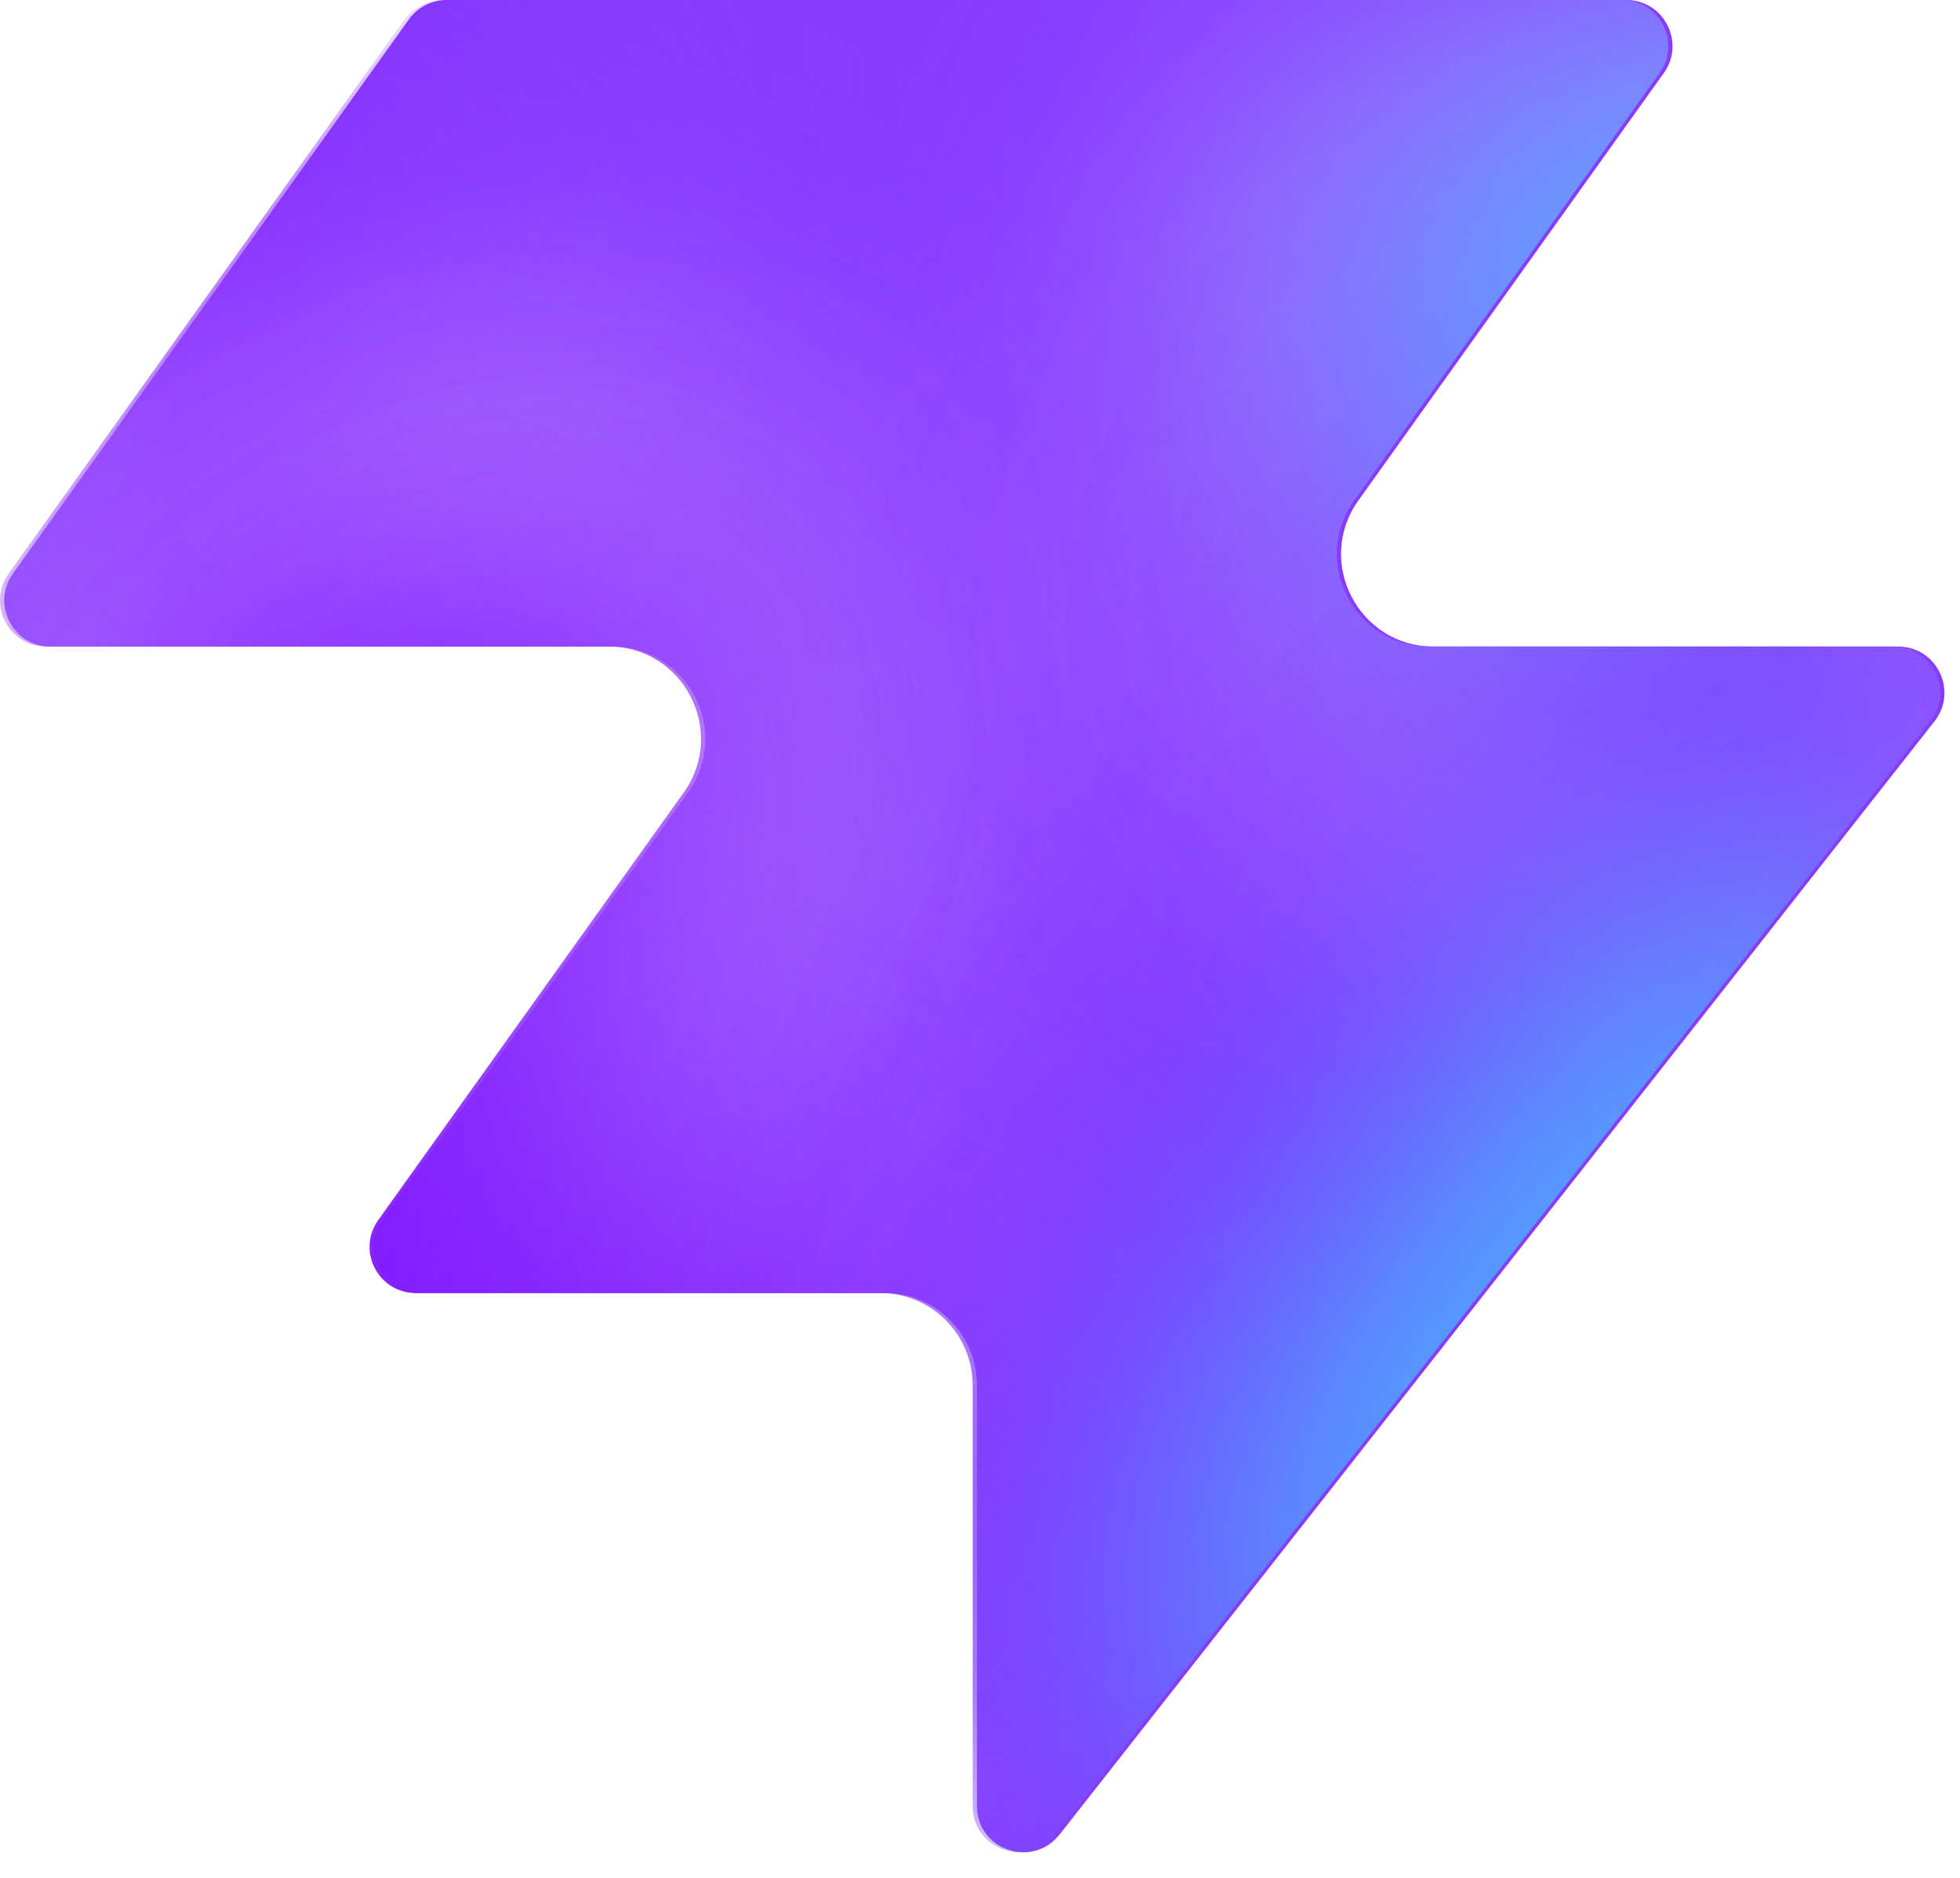
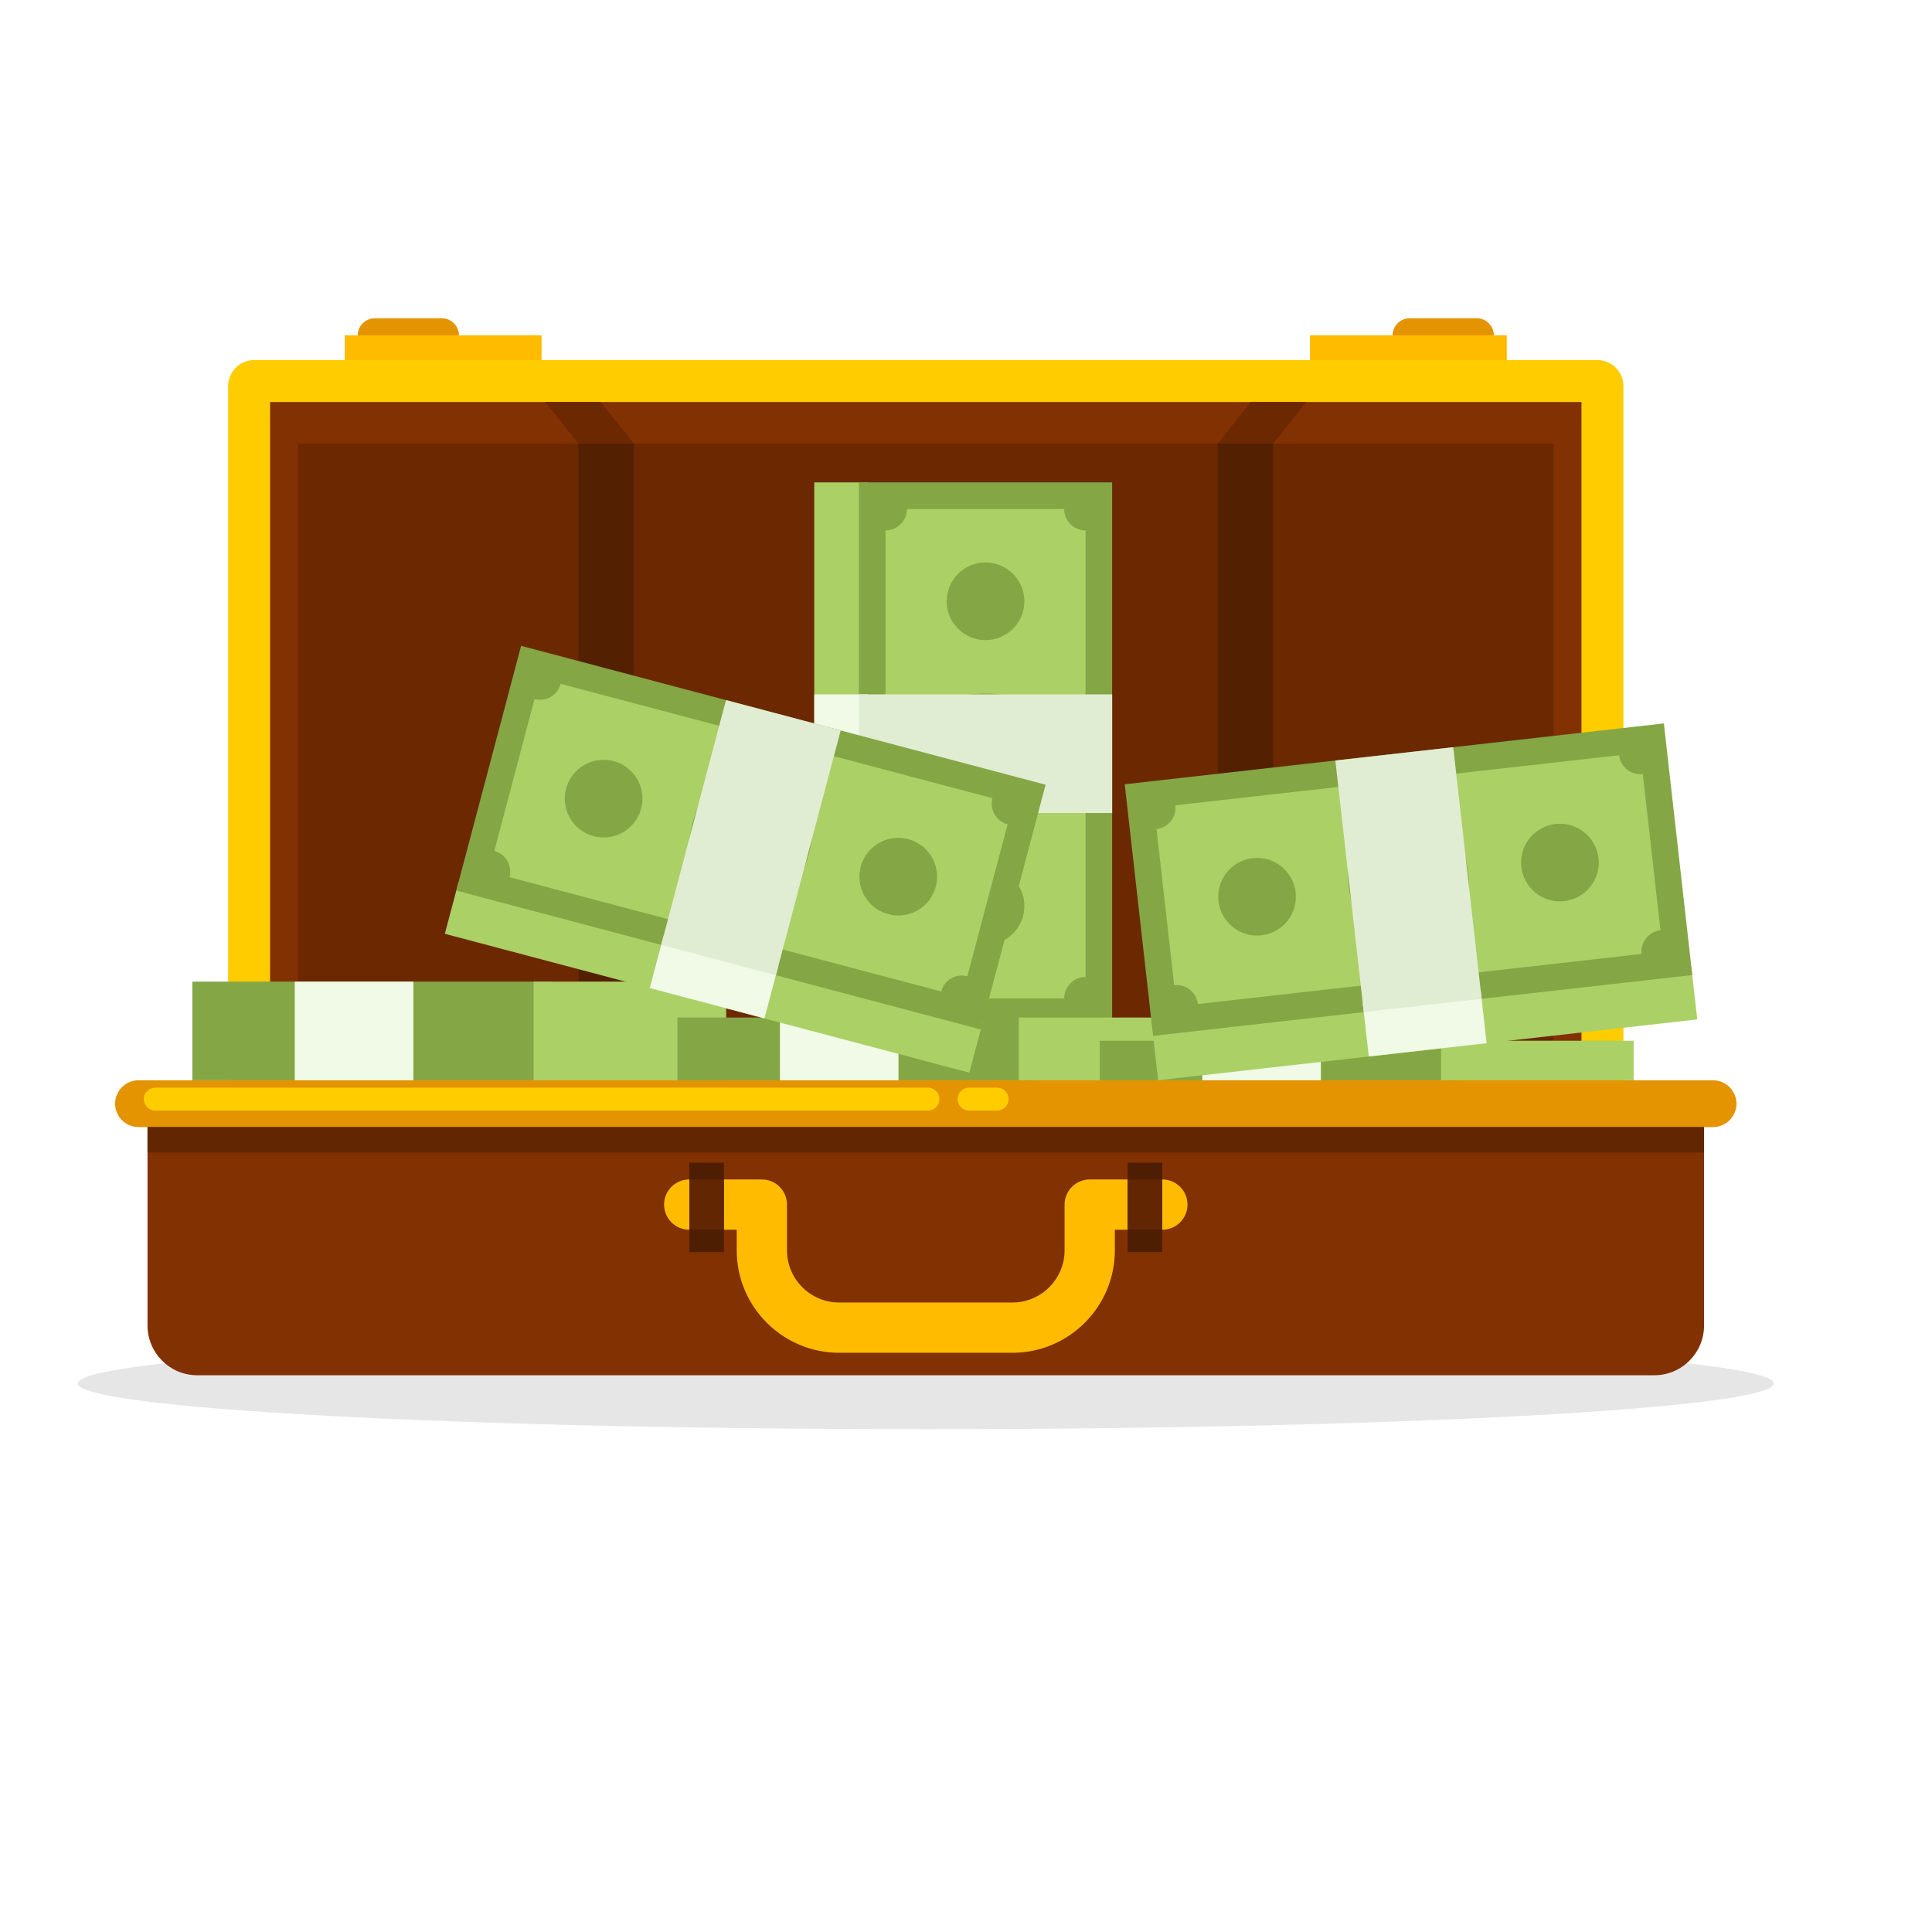
- <svg xmlns="http://www.w3.org/2000/svg" width="48" height="46" fill="none" viewBox="0 0 48 46">
-   <path fill="#863bff" d="M25.946 44.938c-.664.845-2.021.375-2.021-.698V33.937a2.26 2.26 0 0 0-2.262-2.262H10.287c-.92 0-1.456-1.04-.92-1.788l7.48-10.471c1.07-1.497 0-3.578-1.842-3.578H1.237c-.92 0-1.456-1.04-.92-1.788L10.013.474c.214-.297.556-.474.92-.474h28.894c.92 0 1.456 1.04.92 1.788l-7.48 10.471c-1.07 1.498 0 3.579 1.842 3.579h11.377c.943 0 1.473 1.088.89 1.83L25.947 44.94z" style="fill:#863bff;fill:color(display-p3 .525 .23 1);fill-opacity:1" />
-   <mask id="a" width="48" height="46" x="0" y="0" maskUnits="userSpaceOnUse" style="mask-type:alpha">
-     <path fill="#000" d="M25.842 44.938c-.664.844-2.021.375-2.021-.698V33.937a2.26 2.26 0 0 0-2.262-2.262H10.183c-.92 0-1.456-1.04-.92-1.788l7.48-10.471c1.07-1.498 0-3.579-1.842-3.579H1.133c-.92 0-1.456-1.04-.92-1.787L9.91.473c.214-.297.556-.474.92-.474h28.894c.92 0 1.456 1.04.92 1.788l-7.48 10.471c-1.07 1.498 0 3.578 1.842 3.578h11.377c.943 0 1.473 1.088.89 1.832L25.843 44.94z" style="fill:#000;fill-opacity:1" />
-   </mask>
-   <g mask="url(#a)">
-     <g filter="url(#b)">
-       <ellipse cx="5.508" cy="14.704" fill="#ede6ff" rx="5.508" ry="14.704" style="fill:#ede6ff;fill:color(display-p3 .927 .903 1);fill-opacity:1" transform="matrix(.00324 1 1 -.00324 -4.47 31.516)" />
-     </g>
-     <g filter="url(#c)">
-       <ellipse cx="10.399" cy="29.851" fill="#ede6ff" rx="10.399" ry="29.851" style="fill:#ede6ff;fill:color(display-p3 .927 .903 1);fill-opacity:1" transform="matrix(.00324 1 1 -.00324 -39.328 7.883)" />
-     </g>
-     <g filter="url(#d)">
-       <ellipse cx="5.508" cy="30.487" fill="#7e14ff" rx="5.508" ry="30.487" style="fill:#7e14ff;fill:color(display-p3 .492 .077 1);fill-opacity:1" transform="rotate(89.814 -25.913 -14.639)scale(1 -1)" />
-     </g>
-     <g filter="url(#e)">
-       <ellipse cx="5.508" cy="30.599" fill="#7e14ff" rx="5.508" ry="30.599" style="fill:#7e14ff;fill:color(display-p3 .492 .077 1);fill-opacity:1" transform="rotate(89.814 -32.644 -3.334)scale(1 -1)" />
-     </g>
-     <g filter="url(#f)">
-       <ellipse cx="5.508" cy="30.599" fill="#7e14ff" rx="5.508" ry="30.599" style="fill:#7e14ff;fill:color(display-p3 .492 .077 1);fill-opacity:1" transform="matrix(.00324 1 1 -.00324 -34.34 30.47)" />
-     </g>
-     <g filter="url(#g)">
-       <ellipse cx="14.072" cy="22.078" fill="#ede6ff" rx="14.072" ry="22.078" style="fill:#ede6ff;fill:color(display-p3 .927 .903 1);fill-opacity:1" transform="rotate(93.35 24.506 48.493)scale(-1 1)" />
-     </g>
-     <g filter="url(#h)">
-       <ellipse cx="3.47" cy="21.501" fill="#7e14ff" rx="3.47" ry="21.501" style="fill:#7e14ff;fill:color(display-p3 .492 .077 1);fill-opacity:1" transform="rotate(89.009 28.708 47.59)scale(-1 1)" />
-     </g>
-     <g filter="url(#i)">
-       <ellipse cx="3.47" cy="21.501" fill="#7e14ff" rx="3.47" ry="21.501" style="fill:#7e14ff;fill:color(display-p3 .492 .077 1);fill-opacity:1" transform="rotate(89.009 28.708 47.59)scale(-1 1)" />
-     </g>
-     <g filter="url(#j)">
-       <ellipse cx=".387" cy="8.972" fill="#7e14ff" rx="4.407" ry="29.108" style="fill:#7e14ff;fill:color(display-p3 .492 .077 1);fill-opacity:1" transform="rotate(39.51 .387 8.972)" />
-     </g>
-     <g filter="url(#k)">
-       <ellipse cx="47.523" cy="-6.092" fill="#7e14ff" rx="4.407" ry="29.108" style="fill:#7e14ff;fill:color(display-p3 .492 .077 1);fill-opacity:1" transform="rotate(37.892 47.523 -6.092)" />
-     </g>
-     <g filter="url(#l)">
-       <ellipse cx="41.412" cy="6.333" fill="#47bfff" rx="5.971" ry="9.665" style="fill:#47bfff;fill:color(display-p3 .28 .748 1);fill-opacity:1" transform="rotate(37.892 41.412 6.333)" />
-     </g>
-     <g filter="url(#m)">
-       <ellipse cx="-1.879" cy="38.332" fill="#7e14ff" rx="4.407" ry="29.108" style="fill:#7e14ff;fill:color(display-p3 .492 .077 1);fill-opacity:1" transform="rotate(37.892 -1.88 38.332)" />
-     </g>
-     <g filter="url(#n)">
-       <ellipse cx="-1.879" cy="38.332" fill="#7e14ff" rx="4.407" ry="29.108" style="fill:#7e14ff;fill:color(display-p3 .492 .077 1);fill-opacity:1" transform="rotate(37.892 -1.88 38.332)" />
-     </g>
-     <g filter="url(#o)">
-       <ellipse cx="35.651" cy="29.907" fill="#7e14ff" rx="4.407" ry="29.108" style="fill:#7e14ff;fill:color(display-p3 .492 .077 1);fill-opacity:1" transform="rotate(37.892 35.651 29.907)" />
-     </g>
-     <g filter="url(#p)">
-       <ellipse cx="38.418" cy="32.4" fill="#47bfff" rx="5.971" ry="15.297" style="fill:#47bfff;fill:color(display-p3 .28 .748 1);fill-opacity:1" transform="rotate(37.892 38.418 32.4)" />
+ <svg xmlns="http://www.w3.org/2000/svg" version="1.1" id="svg3407" width="880" height="880" viewBox="0 0 880 880">
+   <defs id="defs3411">
+     <clipPath clipPathUnits="userSpaceOnUse" id="clipPath3423">
+       <path d="M 0,660 H 660 V 0 H 0 Z" id="path3421" />
+     </clipPath>
+   </defs>
+   <g id="g3415" transform="matrix(1.333333,0,0,-1.333333,0,880)">
+     <g id="g3417">
+       <g id="g3419" clip-path="url(#clipPath3423)">
+         <g id="g3425" transform="translate(316.2627,171.7627)">
+           <path d="m 0,0 c 159.539,0 289.66,7.023 289.66,15.629 0,8.607 -130.121,15.628 -289.66,15.628 -159.54,0 -289.66,-7.021 -289.66,-15.628 C -289.66,7.023 -159.54,0 0,0" style="fill:#e6e6e6;fill-opacity:1;fill-rule:evenodd;stroke:none" id="path3427" />
+         </g>
+         <g id="g3429" transform="translate(128.0195,551.2666)">
+           <path d="m 0,0 h 22.956 c 3.199,0 5.814,-2.617 5.814,-5.815 v -6.179 H -5.815 v 6.179 C -5.815,-2.617 -3.199,0 0,0" style="fill:#e39400;fill-opacity:1;fill-rule:evenodd;stroke:none" id="path3431" />
+         </g>
+         <path d="m 117.777,528.733 h 67.236 v 16.718 h -67.236 z" style="fill:#ffbb00;fill-opacity:1;fill-rule:evenodd;stroke:none" id="path3433" />
+         <g id="g3435" transform="translate(504.5059,551.2666)">
+           <path d="m 0,0 h -22.958 c -3.198,0 -5.814,-2.617 -5.814,-5.815 v -6.179 H 5.813 v 6.179 C 5.813,-2.617 3.198,0 0,0" style="fill:#e39400;fill-opacity:1;fill-rule:evenodd;stroke:none" id="path3437" />
+         </g>
+         <path d="m 447.511,528.733 h 67.235 v 16.718 h -67.235 z" style="fill:#ffbb00;fill-opacity:1;fill-rule:evenodd;stroke:none" id="path3439" />
+         <g id="g3441" transform="translate(77.9287,285.3428)">
+           <path d="m 0,0 h 476.665 v 242.743 c 0,4.909 -4.016,8.924 -8.923,8.924 H 8.924 C 4.016,251.667 0,247.652 0,242.743 Z" style="fill:#ffcc00;fill-opacity:1;fill-rule:evenodd;stroke:none" id="path3443" />
+         </g>
+         <path d="M 92.27,299.682 H 540.255 V 522.671 H 92.27 Z" style="fill:#823103;fill-opacity:1;fill-rule:evenodd;stroke:none" id="path3445" />
+         <path d="M 101.781,304.469 H 530.742 V 508.434 H 101.781 Z" style="fill:#6b2801;fill-opacity:1;fill-rule:evenodd;stroke:none" id="path3447" />
+         <g id="g3449" transform="translate(50.396,281.708)">
+           <path d="m 0,0 h 531.733 v -74.552 c 0,-9.33 -7.635,-16.963 -16.965,-16.963 H 16.963 C 7.633,-91.515 0,-83.882 0,-74.552 Z" style="fill:#823103;fill-opacity:1;fill-rule:evenodd;stroke:none" id="path3451" />
+         </g>
+         <path d="m 278.165,309.852 h 18.353 v 185.353 h -18.353 z" style="fill:#abd066;fill-opacity:1;fill-rule:evenodd;stroke:none" id="path3453" />
+         <path d="m 293.431,309.852 h 86.497 v 185.353 h -86.497 z" style="fill:#84a644;fill-opacity:1;fill-rule:evenodd;stroke:none" id="path3455" />
+         <g id="g3457" transform="translate(336.6787,423.062)">
+           <path d="m 0,0 c -16.961,0 -30.709,-9.193 -30.709,-20.534 0,-11.341 13.748,-20.534 30.709,-20.534 16.962,0 30.71,9.193 30.71,20.534 C 30.71,-9.193 16.962,0 0,0 m 0,-59.332 c -7.325,0 -13.266,-5.938 -13.266,-13.264 0,-7.327 5.941,-13.266 13.266,-13.266 7.326,0 13.265,5.939 13.265,13.266 0,7.326 -5.939,13.264 -13.265,13.264 M 0,44.794 c -7.325,0 -13.266,-5.939 -13.266,-13.265 0,-7.327 5.941,-13.265 13.266,-13.265 7.326,0 13.265,5.938 13.265,13.265 0,7.326 -5.939,13.265 -13.265,13.265 m -26.85,18.263 h 53.7 c 0,-4.039 3.273,-7.314 7.314,-7.314 V -96.811 c -4.041,0 -7.314,-3.274 -7.314,-7.314 h -53.7 c 0,4.04 -3.274,7.314 -7.313,7.314 V 55.743 c 4.039,0 7.313,3.275 7.313,7.314" style="fill:#abd066;fill-opacity:1;fill-rule:evenodd;stroke:none" id="path3459" />
+         </g>
+         <path d="m 278.165,382.266 h 18.353 v 40.524 h -18.353 z" style="fill:#f0fae6;fill-opacity:1;fill-rule:evenodd;stroke:none" id="path3461" />
+         <path d="m 293.431,422.79 h 86.497 v -40.524 h -86.497 z" style="fill:#e0edd3;fill-opacity:1;fill-rule:evenodd;stroke:none" id="path3463" />
+         <g id="g3465" transform="translate(47.3174,290.9619)">
+           <path d="m 0,0 h 537.889 c 4.398,0 7.995,-3.598 7.995,-7.994 v -0.001 c 0,-4.398 -3.597,-7.994 -7.995,-7.994 H 0 c -4.397,0 -7.995,3.596 -7.995,7.994 v 0.001 C -7.995,-3.598 -4.397,0 0,0" style="fill:#e39400;fill-opacity:1;fill-rule:evenodd;stroke:none" id="path3467" />
+         </g>
+         <path d="m 50.395,266.25 h 531.734 v 8.723 H 50.395 Z" style="fill:#632603;fill-opacity:1;fill-rule:evenodd;stroke:none" id="path3469" />
+         <g id="g3471" transform="translate(340.6357,288.4424)">
+           <path d="m 0,0 h -9.599 c -2.158,0 -3.922,-1.766 -3.922,-3.923 v -10e-4 c 0,-2.157 1.764,-3.923 3.922,-3.923 H 0 c 2.157,0 3.924,1.766 3.924,3.923 v 10e-4 C 3.924,-1.766 2.157,0 0,0 m -287.578,0 h 263.956 c 2.156,0 3.923,-1.766 3.923,-3.923 v -10e-4 c 0,-2.157 -1.767,-3.923 -3.923,-3.923 h -263.956 c -2.157,0 -3.923,1.766 -3.923,3.923 v 10e-4 c 0,2.157 1.766,3.923 3.923,3.923" style="fill:#ffcc00;fill-opacity:1;fill-rule:evenodd;stroke:none" id="path3473" />
+         </g>
+         <path d="m 197.616,304.469 h 18.899 v 203.965 h -18.899 z" style="fill:#542002;fill-opacity:1;fill-rule:evenodd;stroke:none" id="path3475" />
+         <g id="g3477" transform="translate(197.6162,508.4336)">
+           <path d="m 0,0 h 18.899 l -11.3,14.237 h -18.9 z" style="fill:#6b2801;fill-opacity:1;fill-rule:evenodd;stroke:none" id="path3479" />
+         </g>
+         <g id="g3481" transform="translate(197.6162,304.4688)">
+           <path d="m 0,0 h 18.899 l -11.3,-4.787 h -18.9 z" style="fill:#6b2801;fill-opacity:1;fill-rule:evenodd;stroke:none" id="path3483" />
+         </g>
+         <path d="m 416.01,304.469 h 18.898 V 508.434 H 416.01 Z" style="fill:#542002;fill-opacity:1;fill-rule:evenodd;stroke:none" id="path3485" />
+         <g id="g3487" transform="translate(434.9082,508.4336)">
+           <path d="M 0,0 H -18.898 L -7.6,14.237 h 18.901 z" style="fill:#6b2801;fill-opacity:1;fill-rule:evenodd;stroke:none" id="path3489" />
+         </g>
+         <g id="g3491" transform="translate(434.9082,304.4688)">
+           <path d="M 0,0 H -18.898 L -7.6,-4.787 h 18.901 z" style="fill:#6b2801;fill-opacity:1;fill-rule:evenodd;stroke:none" id="path3493" />
+         </g>
+         <g id="g3495" transform="translate(397.0781,257.0801)">
+           <path d="m 0,0 c 4.741,0 8.584,-3.844 8.584,-8.585 0,-4.742 -3.843,-8.587 -8.584,-8.587 h -16.23 v -7.081 c 0,-9.622 -3.932,-18.363 -10.263,-24.695 -6.331,-6.33 -15.072,-10.262 -24.695,-10.262 h -59.255 c -9.624,0 -18.364,3.932 -24.696,10.262 -6.332,6.332 -10.263,15.073 -10.263,24.695 v 7.081 h -16.231 c -4.74,0 -8.584,3.845 -8.584,8.587 0,4.741 3.844,8.585 8.584,8.585 h 24.817 c 4.741,0 8.586,-3.844 8.586,-8.585 v -15.668 c 0,-4.882 2.002,-9.329 5.23,-12.555 3.229,-3.229 7.674,-5.232 12.557,-5.232 h 59.255 c 4.882,0 9.328,2.003 12.555,5.232 3.228,3.226 5.233,7.673 5.233,12.555 v 15.668 c 0,4.741 3.842,8.585 8.584,8.585 z" style="fill:#ffbb00;fill-opacity:1;fill-rule:evenodd;stroke:none" id="path3497" />
+         </g>
+         <path d="m 385.224,262.789 h 11.813 v -30.527 h -11.813 z m -149.737,0 H 247.3 v -30.527 h -11.813 z" style="fill:#4d1e02;fill-opacity:1;fill-rule:evenodd;stroke:none" id="path3499" />
+         <path d="m 385.224,257.08 h 11.813 v -17.172 h -11.813 z m -149.737,0 H 247.3 v -17.172 h -11.813 z" style="fill:#632603;fill-opacity:1;fill-rule:evenodd;stroke:none" id="path3501" />
+         <path d="m 65.714,290.963 h 122.841 v 33.7 H 65.714 Z" style="fill:#84a644;fill-opacity:1;fill-rule:evenodd;stroke:none" id="path3503" />
+         <path d="m 182.288,290.963 h 65.781 v 33.7 h -65.781 z" style="fill:#abd066;fill-opacity:1;fill-rule:evenodd;stroke:none" id="path3505" />
+         <path d="m 100.695,290.963 h 40.523 v 33.7 h -40.523 z" style="fill:#f0fae6;fill-opacity:1;fill-rule:evenodd;stroke:none" id="path3507" />
+         <path d="m 231.441,290.963 h 122.844 v 21.434 H 231.441 Z" style="fill:#84a644;fill-opacity:1;fill-rule:evenodd;stroke:none" id="path3509" />
+         <path d="m 348.017,290.963 h 65.781 v 21.434 h -65.781 z" style="fill:#abd066;fill-opacity:1;fill-rule:evenodd;stroke:none" id="path3511" />
+         <path d="m 266.424,290.963 h 40.524 v 21.434 h -40.524 z" style="fill:#f0fae6;fill-opacity:1;fill-rule:evenodd;stroke:none" id="path3513" />
+         <path d="M 375.728,290.962 H 498.57 v 13.507 H 375.728 Z" style="fill:#84a644;fill-opacity:1;fill-rule:evenodd;stroke:none" id="path3515" />
+         <path d="m 492.302,290.962 h 65.781 v 13.507 h -65.781 z" style="fill:#abd066;fill-opacity:1;fill-rule:evenodd;stroke:none" id="path3517" />
+         <path d="m 410.709,290.962 h 40.524 v 13.507 h -40.524 z" style="fill:#f0fae6;fill-opacity:1;fill-rule:evenodd;stroke:none" id="path3519" />
+         <g id="g3521" transform="translate(335.8438,311.2988)">
+           <path d="m 0,0 -4.698,-17.742 -179.179,47.444 4.698,17.742 z" style="fill:#abd066;fill-opacity:1;fill-rule:evenodd;stroke:none" id="path3523" />
+         </g>
+         <g id="g3525" transform="translate(335.0527,308.3125)">
+           <path d="M 0,0 22.141,83.617 -157.038,131.062 -179.18,47.445 Z" style="fill:#84a644;fill-opacity:1;fill-rule:evenodd;stroke:none" id="path3527" />
+         </g>
+         <g id="g3529" transform="translate(276.3828,368.5869)">
+           <path d="m 0,0 c -4.341,-16.395 -16.747,-27.333 -27.71,-24.431 -10.963,2.903 -16.332,18.548 -11.989,34.945 4.342,16.394 16.747,27.333 27.71,24.43 C -1.025,32.042 4.343,16.397 0,0 M -57.353,15.188 C -59.229,8.105 -66.491,3.885 -73.574,5.76 c -7.081,1.875 -11.302,9.137 -9.428,16.219 1.876,7.082 9.138,11.303 16.221,9.428 7.083,-1.875 11.304,-9.136 9.428,-16.219 M 43.303,-11.466 c -1.876,-7.082 -9.138,-11.302 -16.22,-9.427 -7.081,1.875 -11.303,9.137 -9.429,16.219 1.877,7.082 9.139,11.303 16.221,9.428 7.081,-1.875 11.303,-9.138 9.428,-16.22 m 10.781,-30.63 13.745,51.911 c -3.903,1.033 -6.232,5.038 -5.198,8.942 L -84.841,57.806 c -1.032,-3.905 -5.038,-6.232 -8.942,-5.198 L -107.527,0.699 c 3.904,-1.034 6.231,-5.038 5.197,-8.943 l 147.473,-39.05 c 1.034,3.905 5.037,6.233 8.941,5.198" style="fill:#abd066;fill-opacity:1;fill-rule:evenodd;stroke:none" id="path3531" />
+         </g>
+         <g id="g3533" transform="translate(265.8398,329.835)">
+           <path d="m 0,0 -4.698,-17.742 -39.173,10.372 4.698,17.742 z" style="fill:#f0fae6;fill-opacity:1;fill-rule:evenodd;stroke:none" id="path3535" />
+         </g>
+         <g id="g3537" transform="translate(225.876,337.2207)">
+           <path d="M 0,0 39.175,-10.371 61.315,73.245 22.143,83.618 Z" style="fill:#e0edd3;fill-opacity:1;fill-rule:evenodd;stroke:none" id="path3539" />
+         </g>
+         <g id="g3541" transform="translate(393.5723,309.2002)">
+           <path d="M 0,0 2.059,-18.238 186.243,2.547 184.184,20.785 Z" style="fill:#abd066;fill-opacity:1;fill-rule:evenodd;stroke:none" id="path3543" />
+         </g>
+         <g id="g3545" transform="translate(393.918,306.1309)">
+           <path d="m 0,0 -9.697,85.953 184.184,20.784 9.699,-85.953 z" style="fill:#84a644;fill-opacity:1;fill-rule:evenodd;stroke:none" id="path3547" />
+         </g>
+         <g id="g3549" transform="translate(460.7568,357.1973)">
+           <path d="M 0,0 C 1.903,-16.854 12.58,-29.485 23.849,-28.215 35.118,-26.942 42.711,-12.249 40.81,4.605 38.908,21.458 28.23,34.091 16.961,32.819 5.692,31.547 -1.901,16.853 0,0 m 58.957,6.652 c 0.821,-7.279 7.39,-12.515 14.67,-11.693 7.28,0.821 12.515,7.389 11.693,14.669 -0.821,7.28 -7.387,12.515 -14.668,11.693 C 63.372,20.5 58.137,13.933 58.957,6.652 M -44.511,-5.022 c 0.822,-7.282 7.39,-12.517 14.668,-11.696 7.281,0.822 12.516,7.39 11.696,14.67 -0.822,7.28 -7.39,12.516 -14.67,11.694 -7.28,-0.821 -12.515,-7.389 -11.694,-14.668 m -15.137,-28.729 -6.022,53.359 c 4.015,0.453 6.902,4.075 6.448,8.089 L 92.369,44.804 c 0.454,-4.015 4.075,-6.902 8.089,-6.449 l 6.021,-53.359 c -4.013,-0.453 -6.9,-4.074 -6.448,-8.088 l -151.59,-17.106 c -0.455,4.013 -4.075,6.9 -8.089,6.447" style="fill:#abd066;fill-opacity:1;fill-rule:evenodd;stroke:none" id="path3551" />
+         </g>
+         <g id="g3553" transform="translate(465.5313,317.3213)">
+           <path d="m 0,0 2.059,-18.238 40.267,4.544 -2.058,18.237 z" style="fill:#f0fae6;fill-opacity:1;fill-rule:evenodd;stroke:none" id="path3555" />
+         </g>
+         <g id="g3557" transform="translate(506.1455,318.7959)">
+           <path d="m 0,0 -40.268,-4.545 -9.7,85.953 40.268,4.544 z" style="fill:#e0edd3;fill-opacity:1;fill-rule:evenodd;stroke:none" id="path3559" />
+         </g>
+       </g>
    </g>
  </g>
-   <defs>
-     <filter id="b" width="60.045" height="41.654" x="-19.77" y="16.149" color-interpolation-filters="sRGB" filterUnits="userSpaceOnUse">
-       <feFlood flood-opacity="0" result="BackgroundImageFix" />
-       <feBlend in="SourceGraphic" in2="BackgroundImageFix" result="shape" />
-       <feGaussianBlur result="effect1_foregroundBlur_2002_17158" stdDeviation="7.659" />
-     </filter>
-     <filter id="c" width="90.34" height="51.437" x="-54.613" y="-7.533" color-interpolation-filters="sRGB" filterUnits="userSpaceOnUse">
-       <feFlood flood-opacity="0" result="BackgroundImageFix" />
-       <feBlend in="SourceGraphic" in2="BackgroundImageFix" result="shape" />
-       <feGaussianBlur result="effect1_foregroundBlur_2002_17158" stdDeviation="7.659" />
-     </filter>
-     <filter id="d" width="79.355" height="29.4" x="-49.64" y="2.03" color-interpolation-filters="sRGB" filterUnits="userSpaceOnUse">
-       <feFlood flood-opacity="0" result="BackgroundImageFix" />
-       <feBlend in="SourceGraphic" in2="BackgroundImageFix" result="shape" />
-       <feGaussianBlur result="effect1_foregroundBlur_2002_17158" stdDeviation="4.596" />
-     </filter>
-     <filter id="e" width="79.579" height="29.4" x="-45.045" y="20.029" color-interpolation-filters="sRGB" filterUnits="userSpaceOnUse">
-       <feFlood flood-opacity="0" result="BackgroundImageFix" />
-       <feBlend in="SourceGraphic" in2="BackgroundImageFix" result="shape" />
-       <feGaussianBlur result="effect1_foregroundBlur_2002_17158" stdDeviation="4.596" />
-     </filter>
-     <filter id="f" width="79.579" height="29.4" x="-43.513" y="21.178" color-interpolation-filters="sRGB" filterUnits="userSpaceOnUse">
-       <feFlood flood-opacity="0" result="BackgroundImageFix" />
-       <feBlend in="SourceGraphic" in2="BackgroundImageFix" result="shape" />
-       <feGaussianBlur result="effect1_foregroundBlur_2002_17158" stdDeviation="4.596" />
-     </filter>
-     <filter id="g" width="74.749" height="58.852" x="15.756" y="-17.901" color-interpolation-filters="sRGB" filterUnits="userSpaceOnUse">
-       <feFlood flood-opacity="0" result="BackgroundImageFix" />
-       <feBlend in="SourceGraphic" in2="BackgroundImageFix" result="shape" />
-       <feGaussianBlur result="effect1_foregroundBlur_2002_17158" stdDeviation="7.659" />
-     </filter>
-     <filter id="h" width="61.377" height="25.362" x="23.548" y="2.284" color-interpolation-filters="sRGB" filterUnits="userSpaceOnUse">
-       <feFlood flood-opacity="0" result="BackgroundImageFix" />
-       <feBlend in="SourceGraphic" in2="BackgroundImageFix" result="shape" />
-       <feGaussianBlur result="effect1_foregroundBlur_2002_17158" stdDeviation="4.596" />
-     </filter>
-     <filter id="i" width="61.377" height="25.362" x="23.548" y="2.284" color-interpolation-filters="sRGB" filterUnits="userSpaceOnUse">
-       <feFlood flood-opacity="0" result="BackgroundImageFix" />
-       <feBlend in="SourceGraphic" in2="BackgroundImageFix" result="shape" />
-       <feGaussianBlur result="effect1_foregroundBlur_2002_17158" stdDeviation="4.596" />
-     </filter>
-     <filter id="j" width="56.045" height="63.649" x="-27.636" y="-22.853" color-interpolation-filters="sRGB" filterUnits="userSpaceOnUse">
-       <feFlood flood-opacity="0" result="BackgroundImageFix" />
-       <feBlend in="SourceGraphic" in2="BackgroundImageFix" result="shape" />
-       <feGaussianBlur result="effect1_foregroundBlur_2002_17158" stdDeviation="4.596" />
-     </filter>
-     <filter id="k" width="54.814" height="64.646" x="20.116" y="-38.415" color-interpolation-filters="sRGB" filterUnits="userSpaceOnUse">
-       <feFlood flood-opacity="0" result="BackgroundImageFix" />
-       <feBlend in="SourceGraphic" in2="BackgroundImageFix" result="shape" />
-       <feGaussianBlur result="effect1_foregroundBlur_2002_17158" stdDeviation="4.596" />
-     </filter>
-     <filter id="l" width="33.541" height="35.313" x="24.641" y="-11.323" color-interpolation-filters="sRGB" filterUnits="userSpaceOnUse">
-       <feFlood flood-opacity="0" result="BackgroundImageFix" />
-       <feBlend in="SourceGraphic" in2="BackgroundImageFix" result="shape" />
-       <feGaussianBlur result="effect1_foregroundBlur_2002_17158" stdDeviation="4.596" />
-     </filter>
-     <filter id="m" width="54.814" height="64.646" x="-29.286" y="6.009" color-interpolation-filters="sRGB" filterUnits="userSpaceOnUse">
-       <feFlood flood-opacity="0" result="BackgroundImageFix" />
-       <feBlend in="SourceGraphic" in2="BackgroundImageFix" result="shape" />
-       <feGaussianBlur result="effect1_foregroundBlur_2002_17158" stdDeviation="4.596" />
-     </filter>
-     <filter id="n" width="54.814" height="64.646" x="-29.286" y="6.009" color-interpolation-filters="sRGB" filterUnits="userSpaceOnUse">
-       <feFlood flood-opacity="0" result="BackgroundImageFix" />
-       <feBlend in="SourceGraphic" in2="BackgroundImageFix" result="shape" />
-       <feGaussianBlur result="effect1_foregroundBlur_2002_17158" stdDeviation="4.596" />
-     </filter>
-     <filter id="o" width="54.814" height="64.646" x="8.244" y="-2.416" color-interpolation-filters="sRGB" filterUnits="userSpaceOnUse">
-       <feFlood flood-opacity="0" result="BackgroundImageFix" />
-       <feBlend in="SourceGraphic" in2="BackgroundImageFix" result="shape" />
-       <feGaussianBlur result="effect1_foregroundBlur_2002_17158" stdDeviation="4.596" />
-     </filter>
-     <filter id="p" width="39.409" height="43.623" x="18.713" y="10.588" color-interpolation-filters="sRGB" filterUnits="userSpaceOnUse">
-       <feFlood flood-opacity="0" result="BackgroundImageFix" />
-       <feBlend in="SourceGraphic" in2="BackgroundImageFix" result="shape" />
-       <feGaussianBlur result="effect1_foregroundBlur_2002_17158" stdDeviation="4.596" />
-     </filter>
-   </defs>
</svg>
